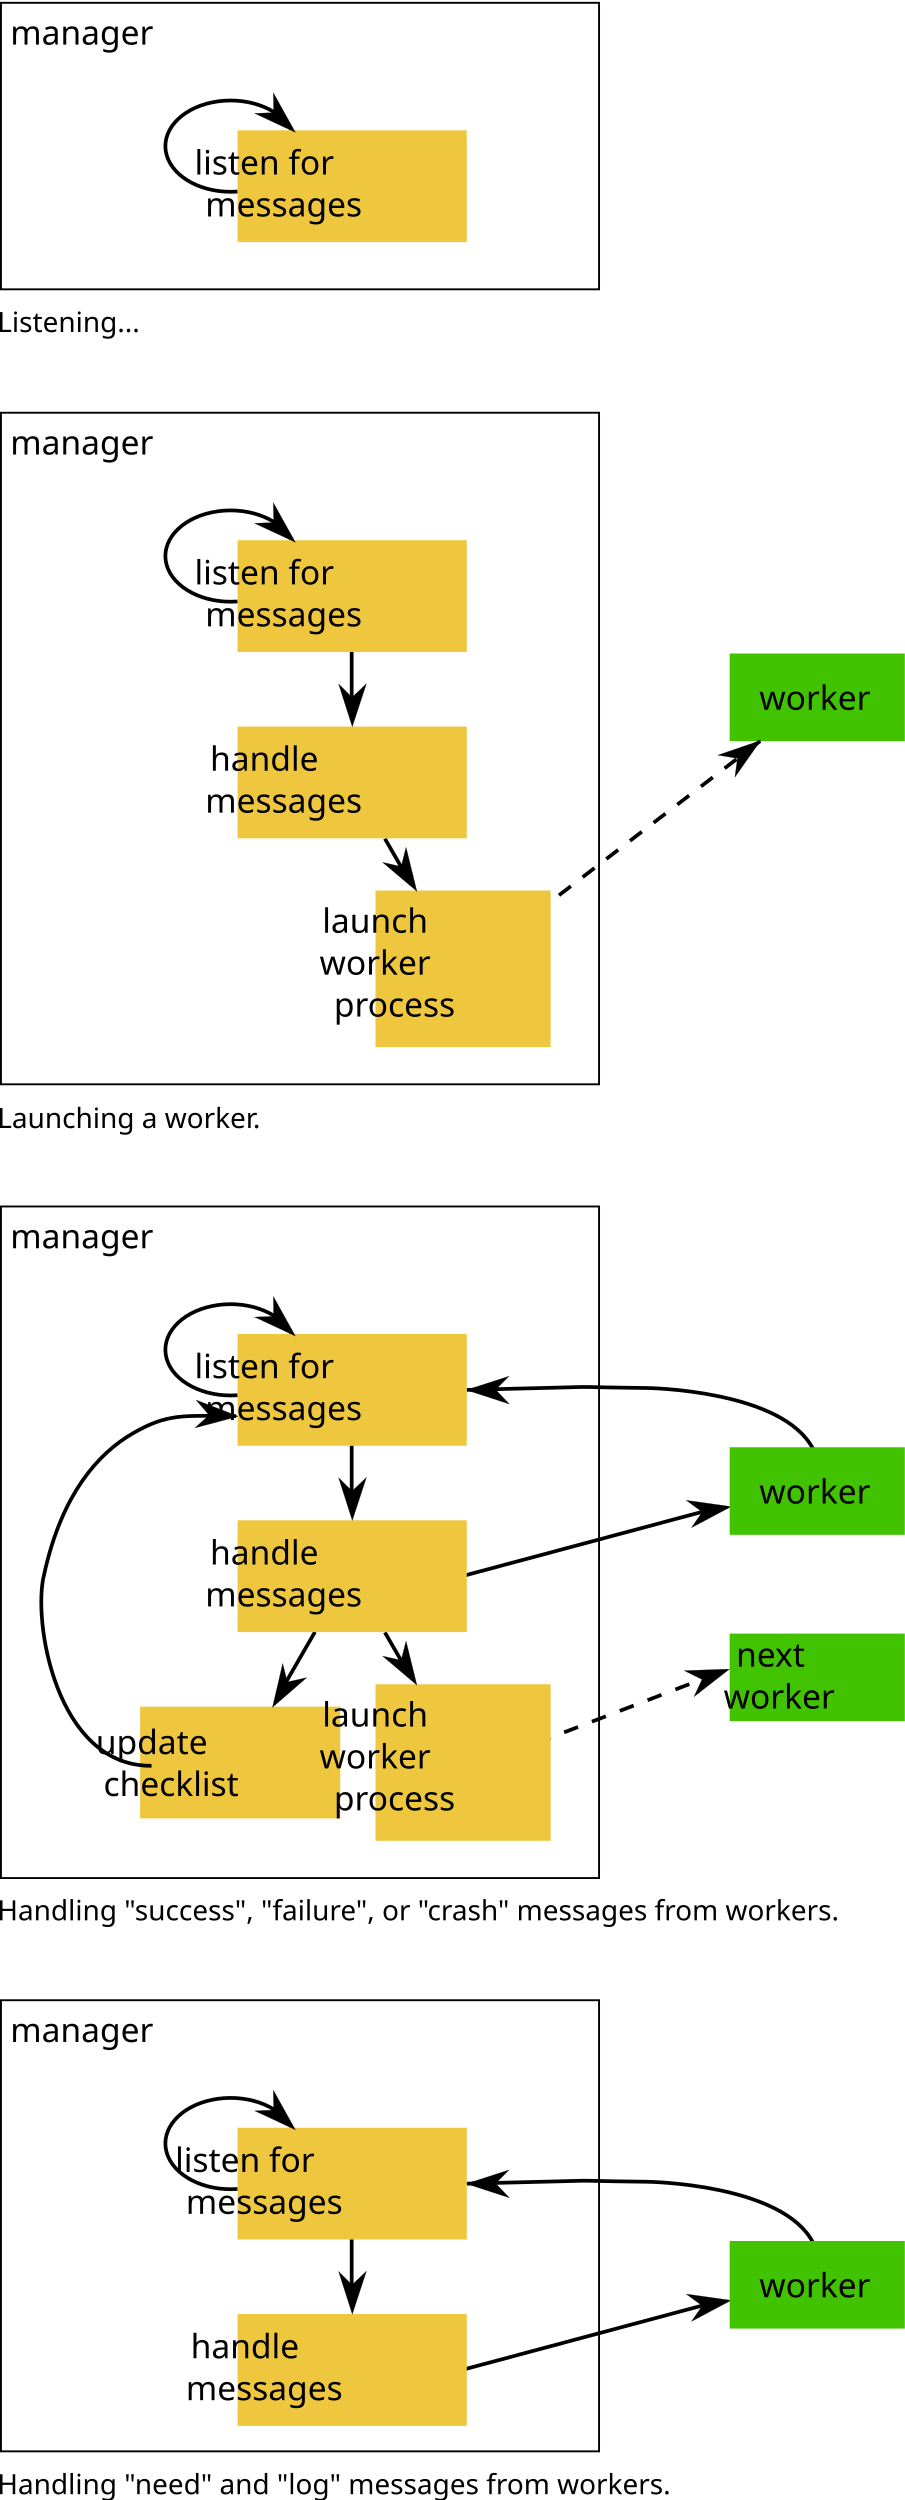
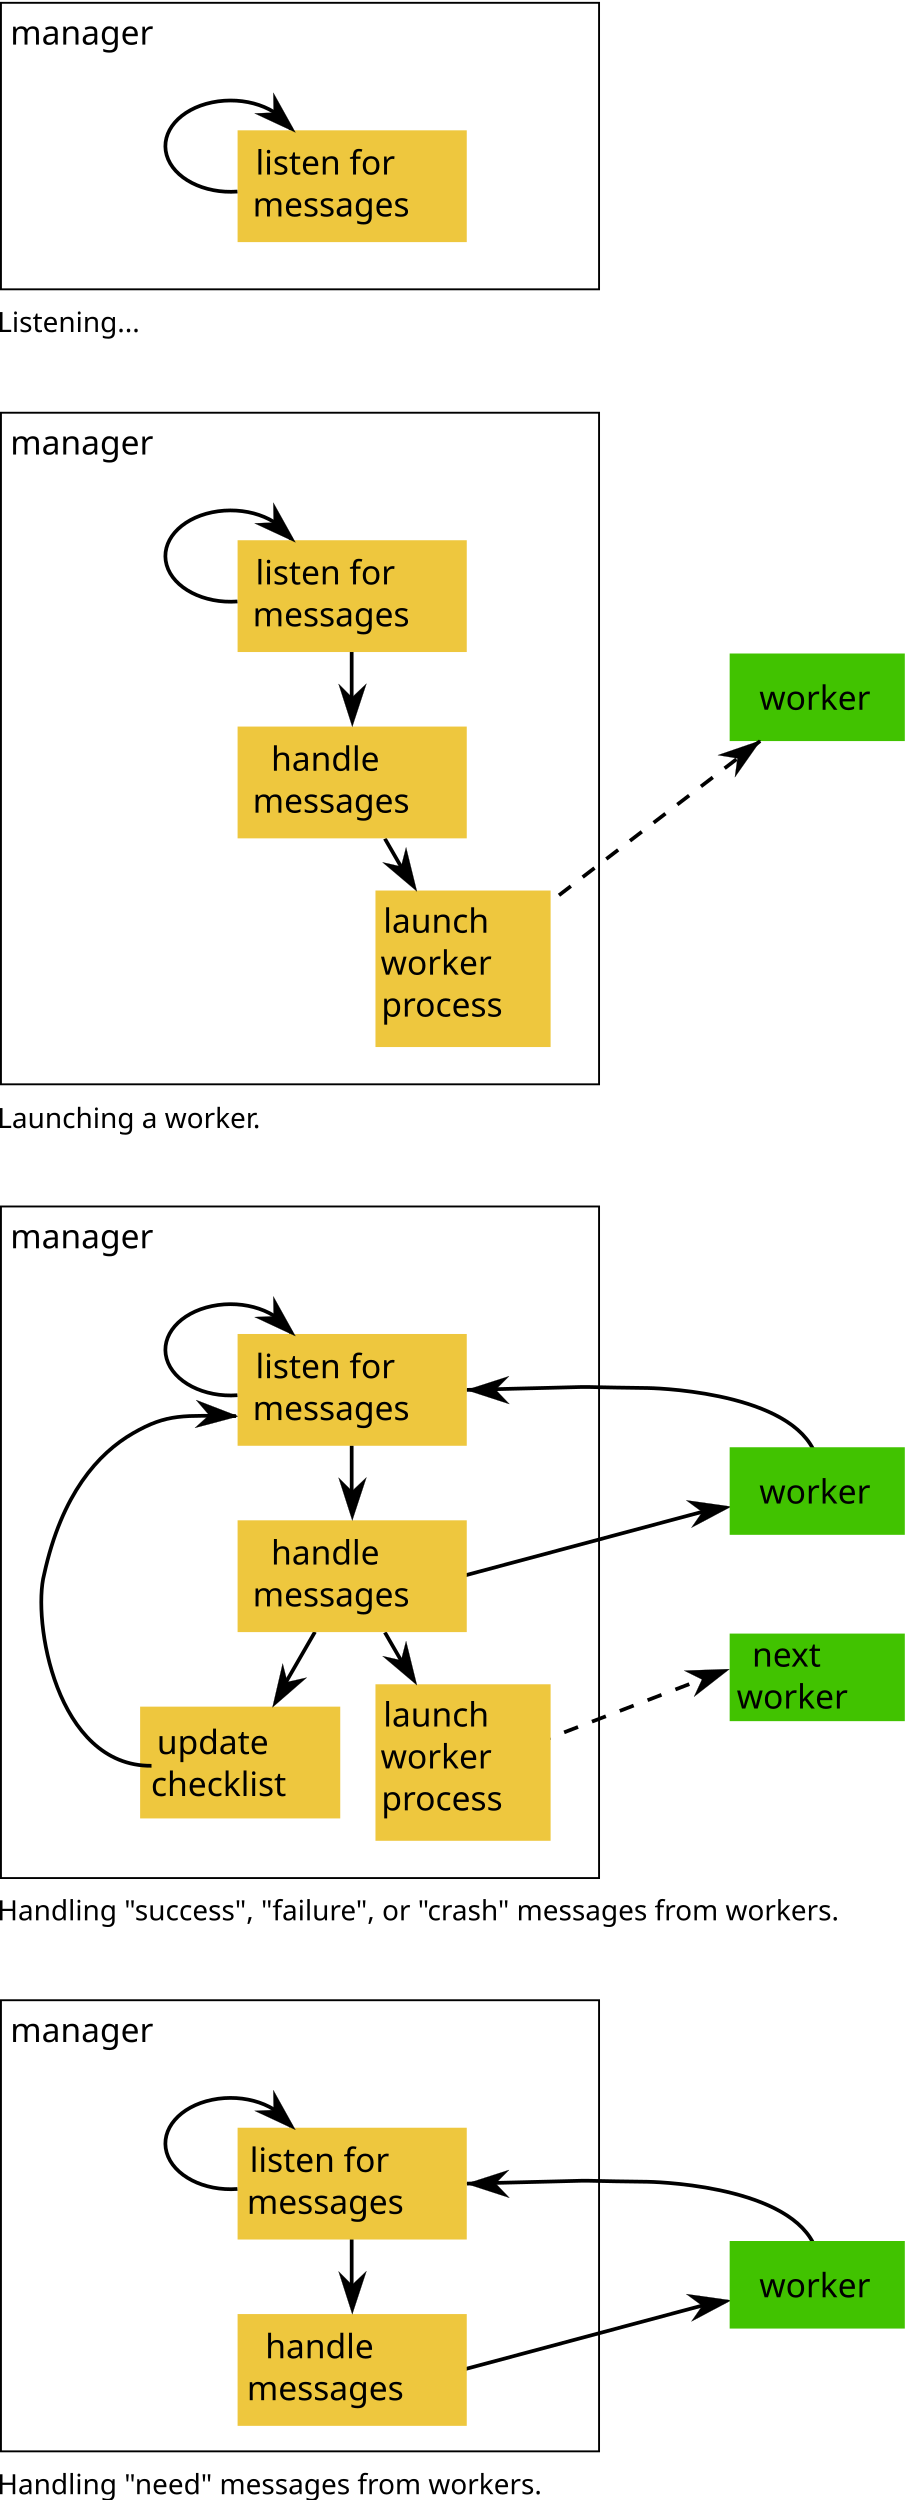
<svg xmlns="http://www.w3.org/2000/svg" width="137.049mm" height="378.667mm" viewBox="0 0 485.605 1341.734" id="svg7402" version="1.1">
  <defs id="defs7404" />
  <g id="layer1" transform="translate(-197.1973,-13.99422)">
    <g id="g8849">
      <path id="path8698" d="m 588.728,909.768 -24.362,0.841 9.581,4.737 -4.29,9.284 z" style="display:inline;fill:#000000;fill-opacity:1;stroke:#000000;stroke-width:0.111px;stroke-linecap:butt;stroke-linejoin:miter;stroke-opacity:1" />
      <path style="fill:none;stroke:#000000;stroke-width:2;stroke-linecap:butt;stroke-linejoin:miter;stroke-miterlimit:4;stroke-dasharray:8, 8;stroke-dashoffset:0;stroke-opacity:1" d="m 582.079,912.096 -96.82,37.297" id="path8837" />
    </g>
-     <path id="path3827" d="m 197.197,14.994 0,0" style="display:inline;fill:none;stroke:#000000;stroke-width:2;stroke-linecap:butt;stroke-linejoin:miter;stroke-miterlimit:4;stroke-dasharray:none;stroke-opacity:1" />
+     <path id="path3827" d="m 197.197,14.994 v 0" style="display:inline;fill:none;stroke:#000000;stroke-width:2;stroke-linecap:butt;stroke-linejoin:miter;stroke-miterlimit:4;stroke-dasharray:none;stroke-opacity:1" />
    <g id="g8251" transform="translate(0,-180)">
      <rect y="263.935" x="324.707" height="60" width="123" id="rect4299-8" style="fill:#eec73e;fill-opacity:1;stroke-width:2;stroke-miterlimit:4;stroke-dasharray:2, 4;stroke-dashoffset:0" />
-       <text id="text4301-3" y="287.651" x="385.833" style="font-style:normal;font-weight:normal;font-size:40px;line-height:125%;font-family:Sans;letter-spacing:0px;word-spacing:0px;fill:#000000;fill-opacity:1;stroke:none" xml:space="preserve">
-         <tspan style="font-style:normal;font-variant:normal;font-weight:normal;font-stretch:normal;font-size:18px;font-family:'Source Code Pro';-inkscape-font-specification:'Source Code Pro';text-align:center;text-anchor:middle" y="287.651" x="385.833" id="tspan4303-7">listen for</tspan>
-         <tspan style="font-style:normal;font-variant:normal;font-weight:normal;font-stretch:normal;font-size:18px;font-family:'Source Code Pro';-inkscape-font-specification:'Source Code Pro';text-align:center;text-anchor:middle" id="tspan4305-2" y="310.151" x="385.833">messages</tspan>
+       <text id="text4301-3" y="287.651" x="385.833" style="font-style:normal;font-weight:normal;line-height:0%;font-family:sans-serif;letter-spacing:0px;word-spacing:0px;fill:#000000;fill-opacity:1;stroke:none" xml:space="preserve">
+         <tspan style="font-style:normal;font-variant:normal;font-weight:normal;font-stretch:normal;font-size:18px;line-height:1.25;font-family:'Source Code Pro';-inkscape-font-specification:'Source Code Pro';text-align:center;text-anchor:middle" y="287.651" x="385.833" id="tspan4303-7">listen for</tspan>
+         <tspan style="font-style:normal;font-variant:normal;font-weight:normal;font-stretch:normal;font-size:18px;line-height:1.25;font-family:'Source Code Pro';-inkscape-font-specification:'Source Code Pro';text-align:center;text-anchor:middle" id="tspan4305-2" y="310.151" x="385.833">messages</tspan>
      </text>
    </g>
    <g transform="translate(64.7069,-68.42729)" id="g3928-6">
      <path transform="translate(-137.75,-238)" d="m 397.664,423.228 a 35,24.5 0 0 1 -37.989,-19.577 35,24.5 0 0 1 24.366,-28.275 35,24.5 0 0 1 42.458,14.391" id="path4330-0" style="fill:none;stroke:#000000;stroke-width:2;stroke-miterlimit:4;stroke-dasharray:none;stroke-dashoffset:0;stroke-opacity:1" />
    </g>
    <path style="fill:#000000;fill-opacity:1;stroke:#000000;stroke-width:0.111px;stroke-linecap:butt;stroke-linejoin:miter;stroke-opacity:1" d="m 355.738,85.056 -11.846,-21.304 0.147,10.687 -10.219,0.41 z" id="path4271-0" />
    <rect style="fill:none;stroke:#000000;stroke-width:1.019;stroke-miterlimit:4;stroke-dasharray:none;stroke-dashoffset:0;stroke-opacity:1" id="rect3895-5" width="321" height="153.767" x="197.707" y="15.504" />
-     <text xml:space="preserve" style="font-style:normal;font-weight:normal;font-size:18px;line-height:125%;font-family:Sans;letter-spacing:0px;word-spacing:0px;fill:#000000;fill-opacity:1;stroke:none" x="202.707" y="37.935" id="text3897-0">
-       <tspan id="tspan3899-1" x="202.707" y="37.935" style="font-style:normal;font-variant:normal;font-weight:normal;font-stretch:normal;font-family:'Source Code Pro';-inkscape-font-specification:'Source Code Pro'">manager</tspan>
-     </text>
-     <text xml:space="preserve" style="font-style:normal;font-weight:normal;font-size:15px;line-height:125%;font-family:Sans;letter-spacing:0px;word-spacing:0px;fill:#000000;fill-opacity:1;stroke:none;stroke-width:1px;stroke-linecap:butt;stroke-linejoin:miter;stroke-opacity:1" x="195.725" y="192.186" id="text8368">
-       <tspan id="tspan8370" x="195.725" y="192.186">Listening...</tspan>
-     </text>
-     <path id="path8416" d="m 197.197,234.994 0,0" style="display:inline;fill:none;stroke:#000000;stroke-width:2;stroke-linecap:butt;stroke-linejoin:miter;stroke-miterlimit:4;stroke-dasharray:none;stroke-opacity:1" />
+     <text xml:space="preserve" style="font-style:normal;font-weight:normal;line-height:0%;font-family:sans-serif;letter-spacing:0px;word-spacing:0px;fill:#000000;fill-opacity:1;stroke:none" x="202.707" y="37.935" id="text3897-0">
+       <tspan id="tspan3899-1" x="202.707" y="37.935" style="font-style:normal;font-variant:normal;font-weight:normal;font-stretch:normal;font-size:18px;line-height:1.25;font-family:'Source Code Pro';-inkscape-font-specification:'Source Code Pro'">manager</tspan>
+     </text>
+     <text xml:space="preserve" style="font-style:normal;font-weight:normal;line-height:0%;font-family:sans-serif;letter-spacing:0px;word-spacing:0px;fill:#000000;fill-opacity:1;stroke:none;stroke-width:1px;stroke-linecap:butt;stroke-linejoin:miter;stroke-opacity:1" x="195.725" y="192.186" id="text8368">
+       <tspan id="tspan8370" x="195.725" y="192.186" style="font-size:15px;line-height:1.25;font-family:sans-serif">Listening...</tspan>
+     </text>
+     <path id="path8416" d="m 197.197,234.994 v 0" style="display:inline;fill:none;stroke:#000000;stroke-width:2;stroke-linecap:butt;stroke-linejoin:miter;stroke-miterlimit:4;stroke-dasharray:none;stroke-opacity:1" />
    <g id="g8432" transform="translate(580,40)">
      <rect style="fill:#41c300;fill-opacity:1;stroke:none" id="rect8434" width="94" height="47" x="8.803" y="324.724" />
    </g>
-     <text id="text8436" y="394.935" x="604.707" style="font-style:normal;font-weight:normal;font-size:18px;line-height:125%;font-family:Sans;letter-spacing:0px;word-spacing:0px;fill:#000000;fill-opacity:1;stroke:none" xml:space="preserve">
-       <tspan y="394.935" x="604.707" id="tspan8438" style="font-style:normal;font-variant:normal;font-weight:normal;font-stretch:normal;font-family:'Source Code Pro';-inkscape-font-specification:'Source Code Pro'">worker</tspan>
+     <text id="text8436" y="394.935" x="604.707" style="font-style:normal;font-weight:normal;line-height:0%;font-family:sans-serif;letter-spacing:0px;word-spacing:0px;fill:#000000;fill-opacity:1;stroke:none" xml:space="preserve">
+       <tspan y="394.935" x="604.707" id="tspan8438" style="font-style:normal;font-variant:normal;font-weight:normal;font-stretch:normal;font-size:18px;line-height:1.25;font-family:'Source Code Pro';-inkscape-font-specification:'Source Code Pro'">worker</tspan>
    </text>
    <g id="g8440" transform="translate(580,40)">
      <rect style="fill:#eec73e;fill-opacity:1;stroke-width:2;stroke-miterlimit:4;stroke-dasharray:2, 4;stroke-dashoffset:0" id="rect8442" width="94" height="84" x="-181.293" y="451.935" />
-       <text xml:space="preserve" style="font-style:normal;font-weight:normal;font-size:40px;line-height:125%;font-family:Sans;letter-spacing:0px;word-spacing:0px;fill:#000000;fill-opacity:1;stroke:none" x="-134.667" y="474.603" id="text8444">
-         <tspan x="-134.667" y="474.603" style="font-style:normal;font-variant:normal;font-weight:normal;font-stretch:normal;font-size:18px;font-family:'Source Code Pro';-inkscape-font-specification:'Source Code Pro';text-align:center;text-anchor:middle" id="tspan8446">launch</tspan>
-         <tspan x="-134.667" y="497.103" style="font-style:normal;font-variant:normal;font-weight:normal;font-stretch:normal;font-size:18px;font-family:'Source Code Pro';-inkscape-font-specification:'Source Code Pro';text-align:center;text-anchor:middle" id="tspan8448">worker</tspan>
-         <tspan x="-134.667" y="519.603" style="font-style:normal;font-variant:normal;font-weight:normal;font-stretch:normal;font-size:18px;font-family:'Source Code Pro';-inkscape-font-specification:'Source Code Pro';text-align:center;text-anchor:middle" id="tspan8450">process</tspan>
+       <text xml:space="preserve" style="font-style:normal;font-weight:normal;line-height:0%;font-family:sans-serif;letter-spacing:0px;word-spacing:0px;fill:#000000;fill-opacity:1;stroke:none" x="-134.667" y="474.603" id="text8444">
+         <tspan x="-134.667" y="474.603" style="font-style:normal;font-variant:normal;font-weight:normal;font-stretch:normal;font-size:18px;line-height:1.25;font-family:'Source Code Pro';-inkscape-font-specification:'Source Code Pro';text-align:center;text-anchor:middle" id="tspan8446">launch</tspan>
+         <tspan x="-134.667" y="497.103" style="font-style:normal;font-variant:normal;font-weight:normal;font-stretch:normal;font-size:18px;line-height:1.25;font-family:'Source Code Pro';-inkscape-font-specification:'Source Code Pro';text-align:center;text-anchor:middle" id="tspan8448">worker</tspan>
+         <tspan x="-134.667" y="519.603" style="font-style:normal;font-variant:normal;font-weight:normal;font-stretch:normal;font-size:18px;line-height:1.25;font-family:'Source Code Pro';-inkscape-font-specification:'Source Code Pro';text-align:center;text-anchor:middle" id="tspan8450">process</tspan>
      </text>
    </g>
    <path id="path8452" d="M 605.144,411.724 492.707,497.909" style="display:inline;fill:none;stroke:#000000;stroke-width:2;stroke-linecap:butt;stroke-linejoin:miter;stroke-miterlimit:4;stroke-dasharray:8, 8;stroke-dashoffset:0;stroke-opacity:1" />
    <path style="display:inline;fill:#000000;fill-opacity:1;stroke:#000000;stroke-width:0.111px;stroke-linecap:butt;stroke-linejoin:miter;stroke-opacity:1" d="m 605.491,411.359 -23.054,7.918 10.547,1.733 -1.392,10.132 z" id="path8454" />
    <g transform="translate(64.7069,151.5727)" style="display:inline" id="g8456">
      <path style="display:inline;fill:#000000;fill-opacity:1;stroke:#000000;stroke-width:0.111px;stroke-linecap:butt;stroke-linejoin:miter;stroke-opacity:1" d="m 356.248,340.831 -5.824,-23.67 -2.669,10.349 -9.967,-2.293 z" id="path8458" />
      <path transform="translate(132.4904,83.42151)" id="path8460" d="m 215.497,244.578 -8.945,-15.493" style="fill:none;stroke:#000000;stroke-width:2;stroke-linecap:butt;stroke-linejoin:miter;stroke-miterlimit:4;stroke-dasharray:none;stroke-opacity:1" />
    </g>
    <g id="g8462" transform="translate(580,40)">
      <rect style="fill:#eec73e;fill-opacity:1;stroke-width:2;stroke-miterlimit:4;stroke-dasharray:2, 4;stroke-dashoffset:0" id="rect8464" width="123" height="60" x="-255.293" y="363.935" />
-       <text xml:space="preserve" style="font-style:normal;font-weight:normal;font-size:40px;line-height:125%;font-family:Sans;letter-spacing:0px;word-spacing:0px;fill:#000000;fill-opacity:1;stroke:none" x="-194.167" y="387.651" id="text8466">
-         <tspan id="tspan8468" x="-194.167" y="387.651" style="font-style:normal;font-variant:normal;font-weight:normal;font-stretch:normal;font-size:18px;font-family:'Source Code Pro';-inkscape-font-specification:'Source Code Pro';text-align:center;text-anchor:middle">handle</tspan>
-         <tspan x="-194.167" y="410.151" id="tspan8470" style="font-style:normal;font-variant:normal;font-weight:normal;font-stretch:normal;font-size:18px;font-family:'Source Code Pro';-inkscape-font-specification:'Source Code Pro';text-align:center;text-anchor:middle">messages</tspan>
+       <text xml:space="preserve" style="font-style:normal;font-weight:normal;line-height:0%;font-family:sans-serif;letter-spacing:0px;word-spacing:0px;fill:#000000;fill-opacity:1;stroke:none" x="-194.167" y="387.651" id="text8466">
+         <tspan id="tspan8468" x="-194.167" y="387.651" style="font-style:normal;font-variant:normal;font-weight:normal;font-stretch:normal;font-size:18px;line-height:1.25;font-family:'Source Code Pro';-inkscape-font-specification:'Source Code Pro';text-align:center;text-anchor:middle">handle</tspan>
+         <tspan x="-194.167" y="410.151" id="tspan8470" style="font-style:normal;font-variant:normal;font-weight:normal;font-stretch:normal;font-size:18px;line-height:1.25;font-family:'Source Code Pro';-inkscape-font-specification:'Source Code Pro';text-align:center;text-anchor:middle">messages</tspan>
      </text>
    </g>
    <g transform="translate(64.7069,151.5727)" style="display:inline" id="g8472">
      <path transform="translate(132.4904,83.42151)" id="path8474" d="m 188.744,154.202 0,-25.495" style="display:inline;fill:none;stroke:#000000;stroke-width:2;stroke-linecap:butt;stroke-linejoin:miter;stroke-miterlimit:4;stroke-dasharray:none;stroke-opacity:1" />
      <path style="display:inline;fill:#000000;fill-opacity:1;stroke:#000000;stroke-width:0.111px;stroke-linecap:butt;stroke-linejoin:miter;stroke-opacity:1" d="m 321.56,252.475 7.608,-23.158 -7.749,7.361 -7.236,-7.227 z" id="path8476" />
    </g>
    <g id="g8478" transform="translate(0,40)">
      <rect y="263.935" x="324.707" height="60" width="123" id="rect8480" style="fill:#eec73e;fill-opacity:1;stroke-width:2;stroke-miterlimit:4;stroke-dasharray:2, 4;stroke-dashoffset:0" />
-       <text id="text8482" y="287.651" x="385.833" style="font-style:normal;font-weight:normal;font-size:40px;line-height:125%;font-family:Sans;letter-spacing:0px;word-spacing:0px;fill:#000000;fill-opacity:1;stroke:none" xml:space="preserve">
-         <tspan style="font-style:normal;font-variant:normal;font-weight:normal;font-stretch:normal;font-size:18px;font-family:'Source Code Pro';-inkscape-font-specification:'Source Code Pro';text-align:center;text-anchor:middle" y="287.651" x="385.833" id="tspan8484">listen for</tspan>
-         <tspan style="font-style:normal;font-variant:normal;font-weight:normal;font-stretch:normal;font-size:18px;font-family:'Source Code Pro';-inkscape-font-specification:'Source Code Pro';text-align:center;text-anchor:middle" id="tspan8486" y="310.151" x="385.833">messages</tspan>
+       <text id="text8482" y="287.651" x="385.833" style="font-style:normal;font-weight:normal;line-height:0%;font-family:sans-serif;letter-spacing:0px;word-spacing:0px;fill:#000000;fill-opacity:1;stroke:none" xml:space="preserve">
+         <tspan style="font-style:normal;font-variant:normal;font-weight:normal;font-stretch:normal;font-size:18px;line-height:1.25;font-family:'Source Code Pro';-inkscape-font-specification:'Source Code Pro';text-align:center;text-anchor:middle" y="287.651" x="385.833" id="tspan8484">listen for</tspan>
+         <tspan style="font-style:normal;font-variant:normal;font-weight:normal;font-stretch:normal;font-size:18px;line-height:1.25;font-family:'Source Code Pro';-inkscape-font-specification:'Source Code Pro';text-align:center;text-anchor:middle" id="tspan8486" y="310.151" x="385.833">messages</tspan>
      </text>
    </g>
    <g transform="translate(64.7069,151.5727)" id="g8488">
      <path transform="translate(-137.75,-238)" d="m 397.664,423.228 a 35,24.5 0 0 1 -37.989,-19.577 35,24.5 0 0 1 24.366,-28.275 35,24.5 0 0 1 42.458,14.391" id="path8490" style="fill:none;stroke:#000000;stroke-width:2;stroke-miterlimit:4;stroke-dasharray:none;stroke-dashoffset:0;stroke-opacity:1" />
    </g>
    <path style="fill:#000000;fill-opacity:1;stroke:#000000;stroke-width:0.111px;stroke-linecap:butt;stroke-linejoin:miter;stroke-opacity:1" d="m 355.738,305.056 -11.846,-21.304 0.147,10.687 -10.219,0.41 z" id="path8492" />
    <rect style="fill:none;stroke:#000000;stroke-width:1.019;stroke-miterlimit:4;stroke-dasharray:none;stroke-dashoffset:0;stroke-opacity:1" id="rect8494" width="321" height="360.431" x="197.707" y="235.504" />
-     <text xml:space="preserve" style="font-style:normal;font-weight:normal;font-size:18px;line-height:125%;font-family:Sans;letter-spacing:0px;word-spacing:0px;fill:#000000;fill-opacity:1;stroke:none" x="202.707" y="257.935" id="text8496">
-       <tspan id="tspan8498" x="202.707" y="257.935" style="font-style:normal;font-variant:normal;font-weight:normal;font-stretch:normal;font-family:'Source Code Pro';-inkscape-font-specification:'Source Code Pro'">manager</tspan>
-     </text>
-     <text id="text8500" y="619.397" x="195.725" style="font-style:normal;font-weight:normal;font-size:15px;line-height:125%;font-family:Sans;letter-spacing:0px;word-spacing:0px;fill:#000000;fill-opacity:1;stroke:none;stroke-width:1px;stroke-linecap:butt;stroke-linejoin:miter;stroke-opacity:1" xml:space="preserve">
-       <tspan y="619.397" x="195.725" id="tspan8502">Launching a worker.</tspan>
-     </text>
-     <flowRoot xml:space="preserve" id="flowRoot8504" style="font-style:normal;font-weight:normal;font-size:15px;line-height:125%;font-family:Sans;letter-spacing:0px;word-spacing:0px;fill:#000000;fill-opacity:1;stroke:none;stroke-width:1px;stroke-linecap:butt;stroke-linejoin:miter;stroke-opacity:1">
-       <flowRegion id="flowRegion8506">
-         <rect id="rect8508" width="543.478" height="425.159" x="-425.159" y="167.337" />
+     <text xml:space="preserve" style="font-style:normal;font-weight:normal;line-height:0%;font-family:sans-serif;letter-spacing:0px;word-spacing:0px;fill:#000000;fill-opacity:1;stroke:none" x="202.707" y="257.935" id="text8496">
+       <tspan id="tspan8498" x="202.707" y="257.935" style="font-style:normal;font-variant:normal;font-weight:normal;font-stretch:normal;font-size:18px;line-height:1.25;font-family:'Source Code Pro';-inkscape-font-specification:'Source Code Pro'">manager</tspan>
+     </text>
+     <text id="text8500" y="619.397" x="195.725" style="font-style:normal;font-weight:normal;line-height:0%;font-family:sans-serif;letter-spacing:0px;word-spacing:0px;fill:#000000;fill-opacity:1;stroke:none;stroke-width:1px;stroke-linecap:butt;stroke-linejoin:miter;stroke-opacity:1" xml:space="preserve">
+       <tspan y="619.397" x="195.725" id="tspan8502" style="font-size:15px;line-height:1.25;font-family:sans-serif">Launching a worker.</tspan>
+     </text>
+     <flowRoot xml:space="preserve" id="flowRoot8504" style="font-style:normal;font-weight:normal;line-height:0.01%;font-family:sans-serif;letter-spacing:0px;word-spacing:0px;fill:#000000;fill-opacity:1;stroke:none;stroke-width:1px;stroke-linecap:butt;stroke-linejoin:miter;stroke-opacity:1">
+       <flowRegion id="flowRegion8506" style="font-family:sans-serif">
+         <rect id="rect8508" width="543.478" height="425.159" x="-425.159" y="167.337" style="font-family:sans-serif" />
      </flowRegion>
-       <flowPara id="flowPara8510" />
+       <flowPara id="flowPara8510" style="font-size:15px;line-height:1.25;font-family:sans-serif"> </flowPara>
    </flowRoot>
-     <flowRoot style="font-style:normal;font-weight:normal;font-size:15px;line-height:125%;font-family:Sans;letter-spacing:0px;word-spacing:0px;fill:#000000;fill-opacity:1;stroke:none;stroke-width:1px;stroke-linecap:butt;stroke-linejoin:miter;stroke-opacity:1" id="flowRoot8512" xml:space="preserve">
-       <flowRegion id="flowRegion8514">
-         <rect y="167.337" x="-425.159" height="425.159" width="543.478" id="rect8516" />
+     <flowRoot style="font-style:normal;font-weight:normal;line-height:0.01%;font-family:sans-serif;letter-spacing:0px;word-spacing:0px;fill:#000000;fill-opacity:1;stroke:none;stroke-width:1px;stroke-linecap:butt;stroke-linejoin:miter;stroke-opacity:1" id="flowRoot8512" xml:space="preserve">
+       <flowRegion id="flowRegion8514" style="font-family:sans-serif">
+         <rect y="167.337" x="-425.159" height="425.159" width="543.478" id="rect8516" style="font-family:sans-serif" />
      </flowRegion>
-       <flowPara id="flowPara8518" />
+       <flowPara id="flowPara8518" style="font-size:15px;line-height:1.25;font-family:sans-serif"> </flowPara>
    </flowRoot>
    <g id="g8783" transform="translate(0,426)">
-       <path style="display:inline;fill:none;stroke:#000000;stroke-width:2;stroke-linecap:butt;stroke-linejoin:miter;stroke-miterlimit:4;stroke-dasharray:none;stroke-opacity:1" d="m 317.197,660.994 0,0" id="path8542" />
+       <path style="display:inline;fill:none;stroke:#000000;stroke-width:2;stroke-linecap:butt;stroke-linejoin:miter;stroke-miterlimit:4;stroke-dasharray:none;stroke-opacity:1" d="m 317.197,660.994 v 0" id="path8542" />
      <g id="g8544" style="display:inline" transform="translate(64.7069,577.5727)">
        <path id="path8546" d="m 569,214.362 c -16,-32 -89,-33 -89,-33 -57.292,-0.685 -4.536,-1.118 -97,1" style="display:inline;fill:none;stroke:#000000;stroke-width:2;stroke-linecap:butt;stroke-linejoin:miter;stroke-miterlimit:4;stroke-dasharray:none;stroke-opacity:1" />
        <path style="display:inline;fill:#000000;fill-opacity:1;stroke:#000000;stroke-width:0.111px;stroke-linecap:butt;stroke-linejoin:miter;stroke-opacity:1" d="m 382.71,182.43 23.176,7.554 -7.379,-7.732 7.21,-7.253 z" id="path8548" />
      </g>
      <g id="g8550" style="display:inline" transform="translate(64.7069,577.5727)">
        <g id="g8552">
          <path style="display:inline;fill:#000000;fill-opacity:1;stroke:#000000;stroke-width:0.111px;stroke-linecap:butt;stroke-linejoin:miter;stroke-opacity:1" d="m 524.901,245.008 -24.139,-3.393 8.615,6.326 -5.834,8.4 z" id="path8554" />
          <path transform="translate(132.4904,83.42151)" id="path8556" d="M 377.554,164.201 249.448,198.527" style="fill:none;stroke:#000000;stroke-width:2;stroke-linecap:butt;stroke-linejoin:miter;stroke-miterlimit:4;stroke-dasharray:none;stroke-opacity:1" />
        </g>
      </g>
      <g transform="translate(580,466)" id="g8558">
        <rect y="324.724" x="8.803" height="47" width="94" id="rect8560" style="fill:#41c300;fill-opacity:1;stroke:none" />
      </g>
-       <text xml:space="preserve" style="font-style:normal;font-weight:normal;font-size:18px;line-height:125%;font-family:Sans;letter-spacing:0px;word-spacing:0px;fill:#000000;fill-opacity:1;stroke:none" x="604.707" y="820.935" id="text8562">
-         <tspan style="font-style:normal;font-variant:normal;font-weight:normal;font-stretch:normal;font-family:'Source Code Pro';-inkscape-font-specification:'Source Code Pro'" id="tspan8564" x="604.707" y="820.935">worker</tspan>
+       <text xml:space="preserve" style="font-style:normal;font-weight:normal;line-height:0%;font-family:sans-serif;letter-spacing:0px;word-spacing:0px;fill:#000000;fill-opacity:1;stroke:none" x="604.707" y="820.935" id="text8562">
+         <tspan style="font-style:normal;font-variant:normal;font-weight:normal;font-stretch:normal;font-size:18px;line-height:1.25;font-family:'Source Code Pro';-inkscape-font-specification:'Source Code Pro'" id="tspan8564" x="604.707" y="820.935">worker</tspan>
      </text>
      <g transform="translate(580,466)" id="g8588">
        <rect y="363.935" x="-255.293" height="60" width="123" id="rect8590" style="fill:#eec73e;fill-opacity:1;stroke-width:2;stroke-miterlimit:4;stroke-dasharray:2, 4;stroke-dashoffset:0" />
-         <text id="text8592" y="387.651" x="-194.167" style="font-style:normal;font-weight:normal;font-size:40px;line-height:125%;font-family:Sans;letter-spacing:0px;word-spacing:0px;fill:#000000;fill-opacity:1;stroke:none" xml:space="preserve">
-           <tspan style="font-style:normal;font-variant:normal;font-weight:normal;font-stretch:normal;font-size:18px;font-family:'Source Code Pro';-inkscape-font-specification:'Source Code Pro';text-align:center;text-anchor:middle" y="387.651" x="-194.167" id="tspan8594">handle</tspan>
-           <tspan style="font-style:normal;font-variant:normal;font-weight:normal;font-stretch:normal;font-size:18px;font-family:'Source Code Pro';-inkscape-font-specification:'Source Code Pro';text-align:center;text-anchor:middle" id="tspan8596" y="410.151" x="-194.167">messages</tspan>
+         <text id="text8592" y="387.651" x="-194.167" style="font-style:normal;font-weight:normal;line-height:0%;font-family:sans-serif;letter-spacing:0px;word-spacing:0px;fill:#000000;fill-opacity:1;stroke:none" xml:space="preserve">
+           <tspan style="font-style:normal;font-variant:normal;font-weight:normal;font-stretch:normal;font-size:18px;line-height:1.25;font-family:'Source Code Pro';-inkscape-font-specification:'Source Code Pro';text-align:center;text-anchor:middle" y="387.651" x="-194.167" id="tspan8594">handle</tspan>
+           <tspan style="font-style:normal;font-variant:normal;font-weight:normal;font-stretch:normal;font-size:18px;line-height:1.25;font-family:'Source Code Pro';-inkscape-font-specification:'Source Code Pro';text-align:center;text-anchor:middle" id="tspan8596" y="410.151" x="-194.167">messages</tspan>
        </text>
      </g>
      <g id="g8598" style="display:inline" transform="translate(64.7069,577.5727)">
        <path style="display:inline;fill:none;stroke:#000000;stroke-width:2;stroke-linecap:butt;stroke-linejoin:miter;stroke-miterlimit:4;stroke-dasharray:none;stroke-opacity:1" d="m 188.744,154.202 0,-25.495" id="path8600" transform="translate(132.4904,83.42151)" />
        <path id="path8602" d="m 321.56,252.475 7.608,-23.158 -7.749,7.361 -7.236,-7.227 z" style="display:inline;fill:#000000;fill-opacity:1;stroke:#000000;stroke-width:0.111px;stroke-linecap:butt;stroke-linejoin:miter;stroke-opacity:1" />
      </g>
      <g transform="translate(0,466)" id="g8604">
        <rect style="fill:#eec73e;fill-opacity:1;stroke-width:2;stroke-miterlimit:4;stroke-dasharray:2, 4;stroke-dashoffset:0" id="rect8606" width="123" height="60" x="324.707" y="263.935" />
-         <text xml:space="preserve" style="font-style:normal;font-weight:normal;font-size:40px;line-height:125%;font-family:Sans;letter-spacing:0px;word-spacing:0px;fill:#000000;fill-opacity:1;stroke:none" x="385.833" y="287.651" id="text8608">
-           <tspan id="tspan8610" x="385.833" y="287.651" style="font-style:normal;font-variant:normal;font-weight:normal;font-stretch:normal;font-size:18px;font-family:'Source Code Pro';-inkscape-font-specification:'Source Code Pro';text-align:center;text-anchor:middle">listen for</tspan>
-           <tspan x="385.833" y="310.151" id="tspan8612" style="font-style:normal;font-variant:normal;font-weight:normal;font-stretch:normal;font-size:18px;font-family:'Source Code Pro';-inkscape-font-specification:'Source Code Pro';text-align:center;text-anchor:middle">messages</tspan>
+         <text xml:space="preserve" style="font-style:normal;font-weight:normal;line-height:0%;font-family:sans-serif;letter-spacing:0px;word-spacing:0px;fill:#000000;fill-opacity:1;stroke:none" x="385.833" y="287.651" id="text8608">
+           <tspan id="tspan8610" x="385.833" y="287.651" style="font-style:normal;font-variant:normal;font-weight:normal;font-stretch:normal;font-size:18px;line-height:1.25;font-family:'Source Code Pro';-inkscape-font-specification:'Source Code Pro';text-align:center;text-anchor:middle">listen for</tspan>
+           <tspan x="385.833" y="310.151" id="tspan8612" style="font-style:normal;font-variant:normal;font-weight:normal;font-stretch:normal;font-size:18px;line-height:1.25;font-family:'Source Code Pro';-inkscape-font-specification:'Source Code Pro';text-align:center;text-anchor:middle">messages</tspan>
        </text>
      </g>
      <g id="g8614" transform="translate(64.7069,577.5727)">
        <path style="fill:none;stroke:#000000;stroke-width:2;stroke-miterlimit:4;stroke-dasharray:none;stroke-dashoffset:0;stroke-opacity:1" id="path8616" d="m 397.664,423.228 a 35,24.5 0 0 1 -37.989,-19.577 35,24.5 0 0 1 24.366,-28.275 35,24.5 0 0 1 42.458,14.391" transform="translate(-137.75,-238)" />
      </g>
      <path id="path8618" d="m 355.738,731.056 -11.846,-21.304 0.147,10.687 -10.219,0.41 z" style="fill:#000000;fill-opacity:1;stroke:#000000;stroke-width:0.111px;stroke-linecap:butt;stroke-linejoin:miter;stroke-opacity:1" />
      <rect y="661.504" x="197.707" height="242.112" width="321" id="rect8620" style="fill:none;stroke:#000000;stroke-width:1.019;stroke-miterlimit:4;stroke-dasharray:none;stroke-dashoffset:0;stroke-opacity:1" />
-       <text id="text8622" y="683.935" x="202.707" style="font-style:normal;font-weight:normal;font-size:18px;line-height:125%;font-family:Sans;letter-spacing:0px;word-spacing:0px;fill:#000000;fill-opacity:1;stroke:none" xml:space="preserve">
-         <tspan style="font-style:normal;font-variant:normal;font-weight:normal;font-stretch:normal;font-family:'Source Code Pro';-inkscape-font-specification:'Source Code Pro'" y="683.935" x="202.707" id="tspan8624">manager</tspan>
-       </text>
-       <text id="text8626" y="926.608" x="195.725" style="font-style:normal;font-weight:normal;font-size:15px;line-height:125%;font-family:Sans;letter-spacing:0px;word-spacing:0px;fill:#000000;fill-opacity:1;stroke:none;stroke-width:1px;stroke-linecap:butt;stroke-linejoin:miter;stroke-opacity:1" xml:space="preserve">
-         <tspan y="926.608" x="195.725" id="tspan8628">Handling "need" and "log" messages from workers.</tspan>
-       </text>
-     </g>
-     <flowRoot xml:space="preserve" id="flowRoot8630" style="font-style:normal;font-weight:normal;font-size:15px;line-height:125%;font-family:Sans;letter-spacing:0px;word-spacing:0px;fill:#000000;fill-opacity:1;stroke:none;stroke-width:1px;stroke-linecap:butt;stroke-linejoin:miter;stroke-opacity:1">
-       <flowRegion id="flowRegion8632">
-         <rect id="rect8634" width="539.534" height="405.439" x="-409.383" y="172.858" />
+       <text id="text8622" y="683.935" x="202.707" style="font-style:normal;font-weight:normal;line-height:0%;font-family:sans-serif;letter-spacing:0px;word-spacing:0px;fill:#000000;fill-opacity:1;stroke:none" xml:space="preserve">
+         <tspan style="font-style:normal;font-variant:normal;font-weight:normal;font-stretch:normal;font-size:18px;line-height:1.25;font-family:'Source Code Pro';-inkscape-font-specification:'Source Code Pro'" y="683.935" x="202.707" id="tspan8624">manager</tspan>
+       </text>
+       <text id="text8626" y="926.608" x="195.725" style="font-style:normal;font-weight:normal;line-height:0%;font-family:sans-serif;letter-spacing:0px;word-spacing:0px;fill:#000000;fill-opacity:1;stroke:none;stroke-width:1px;stroke-linecap:butt;stroke-linejoin:miter;stroke-opacity:1" xml:space="preserve">
+         <tspan y="926.608" x="195.725" id="tspan8628" style="font-size:15px;line-height:1.25;font-family:sans-serif">Handling "need" messages from workers.</tspan>
+       </text>
+     </g>
+     <flowRoot xml:space="preserve" id="flowRoot8630" style="font-style:normal;font-weight:normal;line-height:0.01%;font-family:sans-serif;letter-spacing:0px;word-spacing:0px;fill:#000000;fill-opacity:1;stroke:none;stroke-width:1px;stroke-linecap:butt;stroke-linejoin:miter;stroke-opacity:1">
+       <flowRegion id="flowRegion8632" style="font-family:sans-serif">
+         <rect id="rect8634" width="539.534" height="405.439" x="-409.383" y="172.858" style="font-family:sans-serif" />
      </flowRegion>
-       <flowPara id="flowPara8636" />
+       <flowPara id="flowPara8636" style="font-size:15px;line-height:1.25;font-family:sans-serif"> </flowPara>
    </flowRoot>
    <g id="g8638" transform="translate(580,466)">
      <rect y="463.935" x="-307.603" height="60" width="107.409" id="rect8640" style="fill:#eec73e;fill-opacity:1;stroke-width:2;stroke-miterlimit:4;stroke-dasharray:2, 4;stroke-dashoffset:0" />
-       <text id="text8642" y="489.395" x="-254.57" style="font-style:normal;font-weight:normal;font-size:40px;line-height:125%;font-family:Sans;letter-spacing:0px;word-spacing:0px;fill:#000000;fill-opacity:1;stroke:none" xml:space="preserve">
-         <tspan style="font-style:normal;font-variant:normal;font-weight:normal;font-stretch:normal;font-size:18px;font-family:'Source Code Pro';-inkscape-font-specification:'Source Code Pro';text-align:center;text-anchor:middle" id="tspan8644" y="489.395" x="-254.57">update</tspan>
-         <tspan id="tspan8646" style="font-style:normal;font-variant:normal;font-weight:normal;font-stretch:normal;font-size:18px;font-family:'Source Code Pro';-inkscape-font-specification:'Source Code Pro';text-align:center;text-anchor:middle" y="511.895" x="-254.57">checklist</tspan>
+       <text id="text8642" y="489.395" x="-254.57" style="font-style:normal;font-weight:normal;line-height:0%;font-family:sans-serif;letter-spacing:0px;word-spacing:0px;fill:#000000;fill-opacity:1;stroke:none" xml:space="preserve">
+         <tspan style="font-style:normal;font-variant:normal;font-weight:normal;font-stretch:normal;font-size:18px;line-height:1.25;font-family:'Source Code Pro';-inkscape-font-specification:'Source Code Pro';text-align:center;text-anchor:middle" id="tspan8644" y="489.395" x="-254.57">update</tspan>
+         <tspan id="tspan8646" style="font-style:normal;font-variant:normal;font-weight:normal;font-stretch:normal;font-size:18px;line-height:1.25;font-family:'Source Code Pro';-inkscape-font-specification:'Source Code Pro';text-align:center;text-anchor:middle" y="511.895" x="-254.57">checklist</tspan>
      </text>
    </g>
    <g transform="translate(64.7069,577.5727)" style="display:inline" id="g8648">
      <path id="path8650" d="m 213.799,384.112 c -51.447,0.427 -64.012,-78.369 -57.619,-102.732 9.462,-43.296 29.025,-64.947 47.661,-75.723 18.636,-10.776 27.095,-9.426 55.349,-9.221" style="fill:none;stroke:#000000;stroke-width:2;stroke-linecap:butt;stroke-linejoin:miter;stroke-miterlimit:4;stroke-dasharray:none;stroke-opacity:1" />
      <path style="fill:#000000;fill-opacity:1;stroke:#000000;stroke-width:0.111px;stroke-linecap:butt;stroke-linejoin:miter;stroke-opacity:1" d="m 260.462,196.569 -22.742,-8.775 6.958,8.113 -7.585,6.86 z" id="path8652" />
    </g>
    <g transform="translate(64.7069,577.5727)" style="display:inline" id="g8654">
      <path transform="translate(132.4904,83.42151)" id="path8656" d="m 152.933,256.743 16.117,-27.916" style="display:inline;fill:none;stroke:#000000;stroke-width:2;stroke-linecap:butt;stroke-linejoin:miter;stroke-miterlimit:4;stroke-dasharray:none;stroke-opacity:1" />
      <path id="path8658" d="m 278.721,352.739 18.416,-15.97 -10.429,2.34 -2.501,-9.916 z" style="fill:#000000;fill-opacity:1;stroke:#000000;stroke-width:0.111px;stroke-linecap:butt;stroke-linejoin:miter;stroke-opacity:1" />
    </g>
-     <path id="path8660" d="m 197.197,660.994 0,0" style="display:inline;fill:none;stroke:#000000;stroke-width:2;stroke-linecap:butt;stroke-linejoin:miter;stroke-miterlimit:4;stroke-dasharray:none;stroke-opacity:1" />
+     <path id="path8660" d="m 197.197,660.994 v 0" style="display:inline;fill:none;stroke:#000000;stroke-width:2;stroke-linecap:butt;stroke-linejoin:miter;stroke-miterlimit:4;stroke-dasharray:none;stroke-opacity:1" />
    <g transform="translate(64.7069,577.5727)" style="display:inline" id="g8662">
      <path style="display:inline;fill:none;stroke:#000000;stroke-width:2;stroke-linecap:butt;stroke-linejoin:miter;stroke-miterlimit:4;stroke-dasharray:none;stroke-opacity:1" d="m 569,214.362 c -16,-32 -89,-33 -89,-33 -57.292,-0.685 -4.536,-1.118 -97,1" id="path8664" />
      <path id="path8666" d="m 382.71,182.43 23.176,7.554 -7.379,-7.732 7.21,-7.253 z" style="display:inline;fill:#000000;fill-opacity:1;stroke:#000000;stroke-width:0.111px;stroke-linecap:butt;stroke-linejoin:miter;stroke-opacity:1" />
    </g>
    <g id="g8839" transform="translate(0,-308)">
      <path style="display:inline;fill:#000000;fill-opacity:1;stroke:#000000;stroke-width:0.111px;stroke-linecap:butt;stroke-linejoin:miter;stroke-opacity:1" d="m 589.608,1130.581 -24.139,-3.393 8.615,6.326 -5.834,8.4 z" id="path8672" />
      <path id="path8674" d="m 574.751,1133.196 -128.105,34.326" style="fill:none;stroke:#000000;stroke-width:2;stroke-linecap:butt;stroke-linejoin:miter;stroke-miterlimit:4;stroke-dasharray:none;stroke-opacity:1" />
    </g>
    <g id="g8748" transform="translate(0,-308)">
      <g transform="translate(580,774)" id="g8676">
        <rect y="324.724" x="8.803" height="47" width="94" id="rect8678" style="fill:#41c300;fill-opacity:1;stroke:none" />
      </g>
-       <text xml:space="preserve" style="font-style:normal;font-weight:normal;font-size:18px;line-height:125%;font-family:Sans;letter-spacing:0px;word-spacing:0px;fill:#000000;fill-opacity:1;stroke:none" x="604.707" y="1128.935" id="text8680">
-         <tspan style="font-style:normal;font-variant:normal;font-weight:normal;font-stretch:normal;font-family:'Source Code Pro';-inkscape-font-specification:'Source Code Pro'" id="tspan8682" x="604.707" y="1128.935">worker</tspan>
+       <text xml:space="preserve" style="font-style:normal;font-weight:normal;line-height:0%;font-family:sans-serif;letter-spacing:0px;word-spacing:0px;fill:#000000;fill-opacity:1;stroke:none" x="604.707" y="1128.935" id="text8680">
+         <tspan style="font-style:normal;font-variant:normal;font-weight:normal;font-stretch:normal;font-size:18px;line-height:1.25;font-family:'Source Code Pro';-inkscape-font-specification:'Source Code Pro'" id="tspan8682" x="604.707" y="1128.935">worker</tspan>
      </text>
    </g>
    <g id="g8684" transform="translate(580,466)">
      <rect style="fill:#eec73e;fill-opacity:1;stroke-width:2;stroke-miterlimit:4;stroke-dasharray:2, 4;stroke-dashoffset:0" id="rect8686" width="94" height="84" x="-181.293" y="451.935" />
-       <text xml:space="preserve" style="font-style:normal;font-weight:normal;font-size:40px;line-height:125%;font-family:Sans;letter-spacing:0px;word-spacing:0px;fill:#000000;fill-opacity:1;stroke:none" x="-134.667" y="474.603" id="text8688">
-         <tspan x="-134.667" y="474.603" style="font-style:normal;font-variant:normal;font-weight:normal;font-stretch:normal;font-size:18px;font-family:'Source Code Pro';-inkscape-font-specification:'Source Code Pro';text-align:center;text-anchor:middle" id="tspan8690">launch</tspan>
-         <tspan x="-134.667" y="497.103" style="font-style:normal;font-variant:normal;font-weight:normal;font-stretch:normal;font-size:18px;font-family:'Source Code Pro';-inkscape-font-specification:'Source Code Pro';text-align:center;text-anchor:middle" id="tspan8692">worker</tspan>
-         <tspan x="-134.667" y="519.603" style="font-style:normal;font-variant:normal;font-weight:normal;font-stretch:normal;font-size:18px;font-family:'Source Code Pro';-inkscape-font-specification:'Source Code Pro';text-align:center;text-anchor:middle" id="tspan8694">process</tspan>
+       <text xml:space="preserve" style="font-style:normal;font-weight:normal;line-height:0%;font-family:sans-serif;letter-spacing:0px;word-spacing:0px;fill:#000000;fill-opacity:1;stroke:none" x="-134.667" y="474.603" id="text8688">
+         <tspan x="-134.667" y="474.603" style="font-style:normal;font-variant:normal;font-weight:normal;font-stretch:normal;font-size:18px;line-height:1.25;font-family:'Source Code Pro';-inkscape-font-specification:'Source Code Pro';text-align:center;text-anchor:middle" id="tspan8690">launch</tspan>
+         <tspan x="-134.667" y="497.103" style="font-style:normal;font-variant:normal;font-weight:normal;font-stretch:normal;font-size:18px;line-height:1.25;font-family:'Source Code Pro';-inkscape-font-specification:'Source Code Pro';text-align:center;text-anchor:middle" id="tspan8692">worker</tspan>
+         <tspan x="-134.667" y="519.603" style="font-style:normal;font-variant:normal;font-weight:normal;font-stretch:normal;font-size:18px;line-height:1.25;font-family:'Source Code Pro';-inkscape-font-specification:'Source Code Pro';text-align:center;text-anchor:middle" id="tspan8694">process</tspan>
      </text>
    </g>
    <g transform="translate(64.7069,577.5727)" style="display:inline" id="g8700">
      <path style="display:inline;fill:#000000;fill-opacity:1;stroke:#000000;stroke-width:0.111px;stroke-linecap:butt;stroke-linejoin:miter;stroke-opacity:1" d="m 356.248,340.831 -5.824,-23.67 -2.669,10.349 -9.967,-2.293 z" id="path8702" />
      <path transform="translate(132.4904,83.42151)" id="path8704" d="m 215.497,244.578 -8.945,-15.493" style="fill:none;stroke:#000000;stroke-width:2;stroke-linecap:butt;stroke-linejoin:miter;stroke-miterlimit:4;stroke-dasharray:none;stroke-opacity:1" />
    </g>
    <g id="g8706" transform="translate(580,466)">
      <rect style="fill:#eec73e;fill-opacity:1;stroke-width:2;stroke-miterlimit:4;stroke-dasharray:2, 4;stroke-dashoffset:0" id="rect8708" width="123" height="60" x="-255.293" y="363.935" />
-       <text xml:space="preserve" style="font-style:normal;font-weight:normal;font-size:40px;line-height:125%;font-family:Sans;letter-spacing:0px;word-spacing:0px;fill:#000000;fill-opacity:1;stroke:none" x="-194.167" y="387.651" id="text8710">
-         <tspan id="tspan8712" x="-194.167" y="387.651" style="font-style:normal;font-variant:normal;font-weight:normal;font-stretch:normal;font-size:18px;font-family:'Source Code Pro';-inkscape-font-specification:'Source Code Pro';text-align:center;text-anchor:middle">handle</tspan>
-         <tspan x="-194.167" y="410.151" id="tspan8714" style="font-style:normal;font-variant:normal;font-weight:normal;font-stretch:normal;font-size:18px;font-family:'Source Code Pro';-inkscape-font-specification:'Source Code Pro';text-align:center;text-anchor:middle">messages</tspan>
+       <text xml:space="preserve" style="font-style:normal;font-weight:normal;line-height:0%;font-family:sans-serif;letter-spacing:0px;word-spacing:0px;fill:#000000;fill-opacity:1;stroke:none" x="-194.167" y="387.651" id="text8710">
+         <tspan id="tspan8712" x="-194.167" y="387.651" style="font-style:normal;font-variant:normal;font-weight:normal;font-stretch:normal;font-size:18px;line-height:1.25;font-family:'Source Code Pro';-inkscape-font-specification:'Source Code Pro';text-align:center;text-anchor:middle">handle</tspan>
+         <tspan x="-194.167" y="410.151" id="tspan8714" style="font-style:normal;font-variant:normal;font-weight:normal;font-stretch:normal;font-size:18px;line-height:1.25;font-family:'Source Code Pro';-inkscape-font-specification:'Source Code Pro';text-align:center;text-anchor:middle">messages</tspan>
      </text>
    </g>
    <g transform="translate(64.7069,577.5727)" style="display:inline" id="g8716">
      <path transform="translate(132.4904,83.42151)" id="path8718" d="m 188.744,154.202 0,-25.495" style="display:inline;fill:none;stroke:#000000;stroke-width:2;stroke-linecap:butt;stroke-linejoin:miter;stroke-miterlimit:4;stroke-dasharray:none;stroke-opacity:1" />
      <path style="display:inline;fill:#000000;fill-opacity:1;stroke:#000000;stroke-width:0.111px;stroke-linecap:butt;stroke-linejoin:miter;stroke-opacity:1" d="m 321.56,252.475 7.608,-23.158 -7.749,7.361 -7.236,-7.227 z" id="path8720" />
    </g>
    <g id="g8722" transform="translate(0,466)">
      <rect y="263.935" x="324.707" height="60" width="123" id="rect8724" style="fill:#eec73e;fill-opacity:1;stroke-width:2;stroke-miterlimit:4;stroke-dasharray:2, 4;stroke-dashoffset:0" />
-       <text id="text8726" y="287.651" x="385.833" style="font-style:normal;font-weight:normal;font-size:40px;line-height:125%;font-family:Sans;letter-spacing:0px;word-spacing:0px;fill:#000000;fill-opacity:1;stroke:none" xml:space="preserve">
-         <tspan style="font-style:normal;font-variant:normal;font-weight:normal;font-stretch:normal;font-size:18px;font-family:'Source Code Pro';-inkscape-font-specification:'Source Code Pro';text-align:center;text-anchor:middle" y="287.651" x="385.833" id="tspan8728">listen for</tspan>
-         <tspan style="font-style:normal;font-variant:normal;font-weight:normal;font-stretch:normal;font-size:18px;font-family:'Source Code Pro';-inkscape-font-specification:'Source Code Pro';text-align:center;text-anchor:middle" id="tspan8730" y="310.151" x="385.833">messages</tspan>
+       <text id="text8726" y="287.651" x="385.833" style="font-style:normal;font-weight:normal;line-height:0%;font-family:sans-serif;letter-spacing:0px;word-spacing:0px;fill:#000000;fill-opacity:1;stroke:none" xml:space="preserve">
+         <tspan style="font-style:normal;font-variant:normal;font-weight:normal;font-stretch:normal;font-size:18px;line-height:1.25;font-family:'Source Code Pro';-inkscape-font-specification:'Source Code Pro';text-align:center;text-anchor:middle" y="287.651" x="385.833" id="tspan8728">listen for</tspan>
+         <tspan style="font-style:normal;font-variant:normal;font-weight:normal;font-stretch:normal;font-size:18px;line-height:1.25;font-family:'Source Code Pro';-inkscape-font-specification:'Source Code Pro';text-align:center;text-anchor:middle" id="tspan8730" y="310.151" x="385.833">messages</tspan>
      </text>
    </g>
    <g transform="translate(64.7069,577.5727)" id="g8732">
      <path transform="translate(-137.75,-238)" d="m 397.664,423.228 a 35,24.5 0 0 1 -37.989,-19.577 35,24.5 0 0 1 24.366,-28.275 35,24.5 0 0 1 42.458,14.391" id="path8734" style="fill:none;stroke:#000000;stroke-width:2;stroke-miterlimit:4;stroke-dasharray:none;stroke-dashoffset:0;stroke-opacity:1" />
    </g>
    <path style="fill:#000000;fill-opacity:1;stroke:#000000;stroke-width:0.111px;stroke-linecap:butt;stroke-linejoin:miter;stroke-opacity:1" d="m 355.738,731.056 -11.846,-21.304 0.147,10.687 -10.219,0.41 z" id="path8736" />
    <rect style="fill:none;stroke:#000000;stroke-width:1.019;stroke-miterlimit:4;stroke-dasharray:none;stroke-dashoffset:0;stroke-opacity:1" id="rect8738" width="321" height="360.431" x="197.707" y="661.504" />
-     <text xml:space="preserve" style="font-style:normal;font-weight:normal;font-size:18px;line-height:125%;font-family:Sans;letter-spacing:0px;word-spacing:0px;fill:#000000;fill-opacity:1;stroke:none" x="202.707" y="683.935" id="text8740">
-       <tspan id="tspan8742" x="202.707" y="683.935" style="font-style:normal;font-variant:normal;font-weight:normal;font-stretch:normal;font-family:'Source Code Pro';-inkscape-font-specification:'Source Code Pro'">manager</tspan>
-     </text>
-     <text id="text8744" y="1044.608" x="195.725" style="font-style:normal;font-weight:normal;font-size:15px;line-height:125%;font-family:Sans;letter-spacing:0px;word-spacing:0px;fill:#000000;fill-opacity:1;stroke:none;stroke-width:1px;stroke-linecap:butt;stroke-linejoin:miter;stroke-opacity:1" xml:space="preserve">
-       <tspan y="1044.608" x="195.725" id="tspan8746">Handling "success", "failure", or "crash" messages from workers.</tspan>
+     <text xml:space="preserve" style="font-style:normal;font-weight:normal;line-height:0%;font-family:sans-serif;letter-spacing:0px;word-spacing:0px;fill:#000000;fill-opacity:1;stroke:none" x="202.707" y="683.935" id="text8740">
+       <tspan id="tspan8742" x="202.707" y="683.935" style="font-style:normal;font-variant:normal;font-weight:normal;font-stretch:normal;font-size:18px;line-height:1.25;font-family:'Source Code Pro';-inkscape-font-specification:'Source Code Pro'">manager</tspan>
+     </text>
+     <text id="text8744" y="1044.608" x="195.725" style="font-style:normal;font-weight:normal;line-height:0%;font-family:sans-serif;letter-spacing:0px;word-spacing:0px;fill:#000000;fill-opacity:1;stroke:none;stroke-width:1px;stroke-linecap:butt;stroke-linejoin:miter;stroke-opacity:1" xml:space="preserve">
+       <tspan y="1044.608" x="195.725" id="tspan8746" style="font-size:15px;line-height:1.25;font-family:sans-serif">Handling "success", "failure", or "crash" messages from workers.</tspan>
    </text>
    <g id="g8754" transform="translate(0,-208)">
      <g id="g8777">
        <rect style="fill:#41c300;fill-opacity:1;stroke:none" id="rect8758" width="94" height="47" x="588.803" y="1098.725" />
-         <text xml:space="preserve" style="font-style:normal;font-weight:normal;font-size:18px;line-height:125%;font-family:Sans;text-align:center;letter-spacing:0px;word-spacing:0px;text-anchor:middle;fill:#000000;fill-opacity:1;stroke:none" x="636.45" y="1116.465" id="text8760">
-           <tspan style="font-style:normal;font-variant:normal;font-weight:normal;font-stretch:normal;font-family:'Source Code Pro';-inkscape-font-specification:'Source Code Pro';text-align:center;text-anchor:middle" id="tspan8762" x="636.45" y="1116.465">next</tspan>
-           <tspan id="tspan8775" style="font-style:normal;font-variant:normal;font-weight:normal;font-stretch:normal;font-family:'Source Code Pro';-inkscape-font-specification:'Source Code Pro';text-align:center;text-anchor:middle" x="636.45" y="1138.965">worker</tspan>
+         <text xml:space="preserve" style="font-style:normal;font-weight:normal;line-height:0%;font-family:sans-serif;text-align:center;letter-spacing:0px;word-spacing:0px;text-anchor:middle;fill:#000000;fill-opacity:1;stroke:none" x="636.45" y="1116.465" id="text8760">
+           <tspan style="font-style:normal;font-variant:normal;font-weight:normal;font-stretch:normal;font-size:18px;line-height:1.25;font-family:'Source Code Pro';-inkscape-font-specification:'Source Code Pro';text-align:center;text-anchor:middle" id="tspan8762" x="636.45" y="1116.465">next</tspan>
+           <tspan id="tspan8775" style="font-style:normal;font-variant:normal;font-weight:normal;font-stretch:normal;font-size:18px;line-height:1.25;font-family:'Source Code Pro';-inkscape-font-specification:'Source Code Pro';text-align:center;text-anchor:middle" x="636.45" y="1138.965">worker</tspan>
        </text>
      </g>
    </g>
  </g>
</svg>
